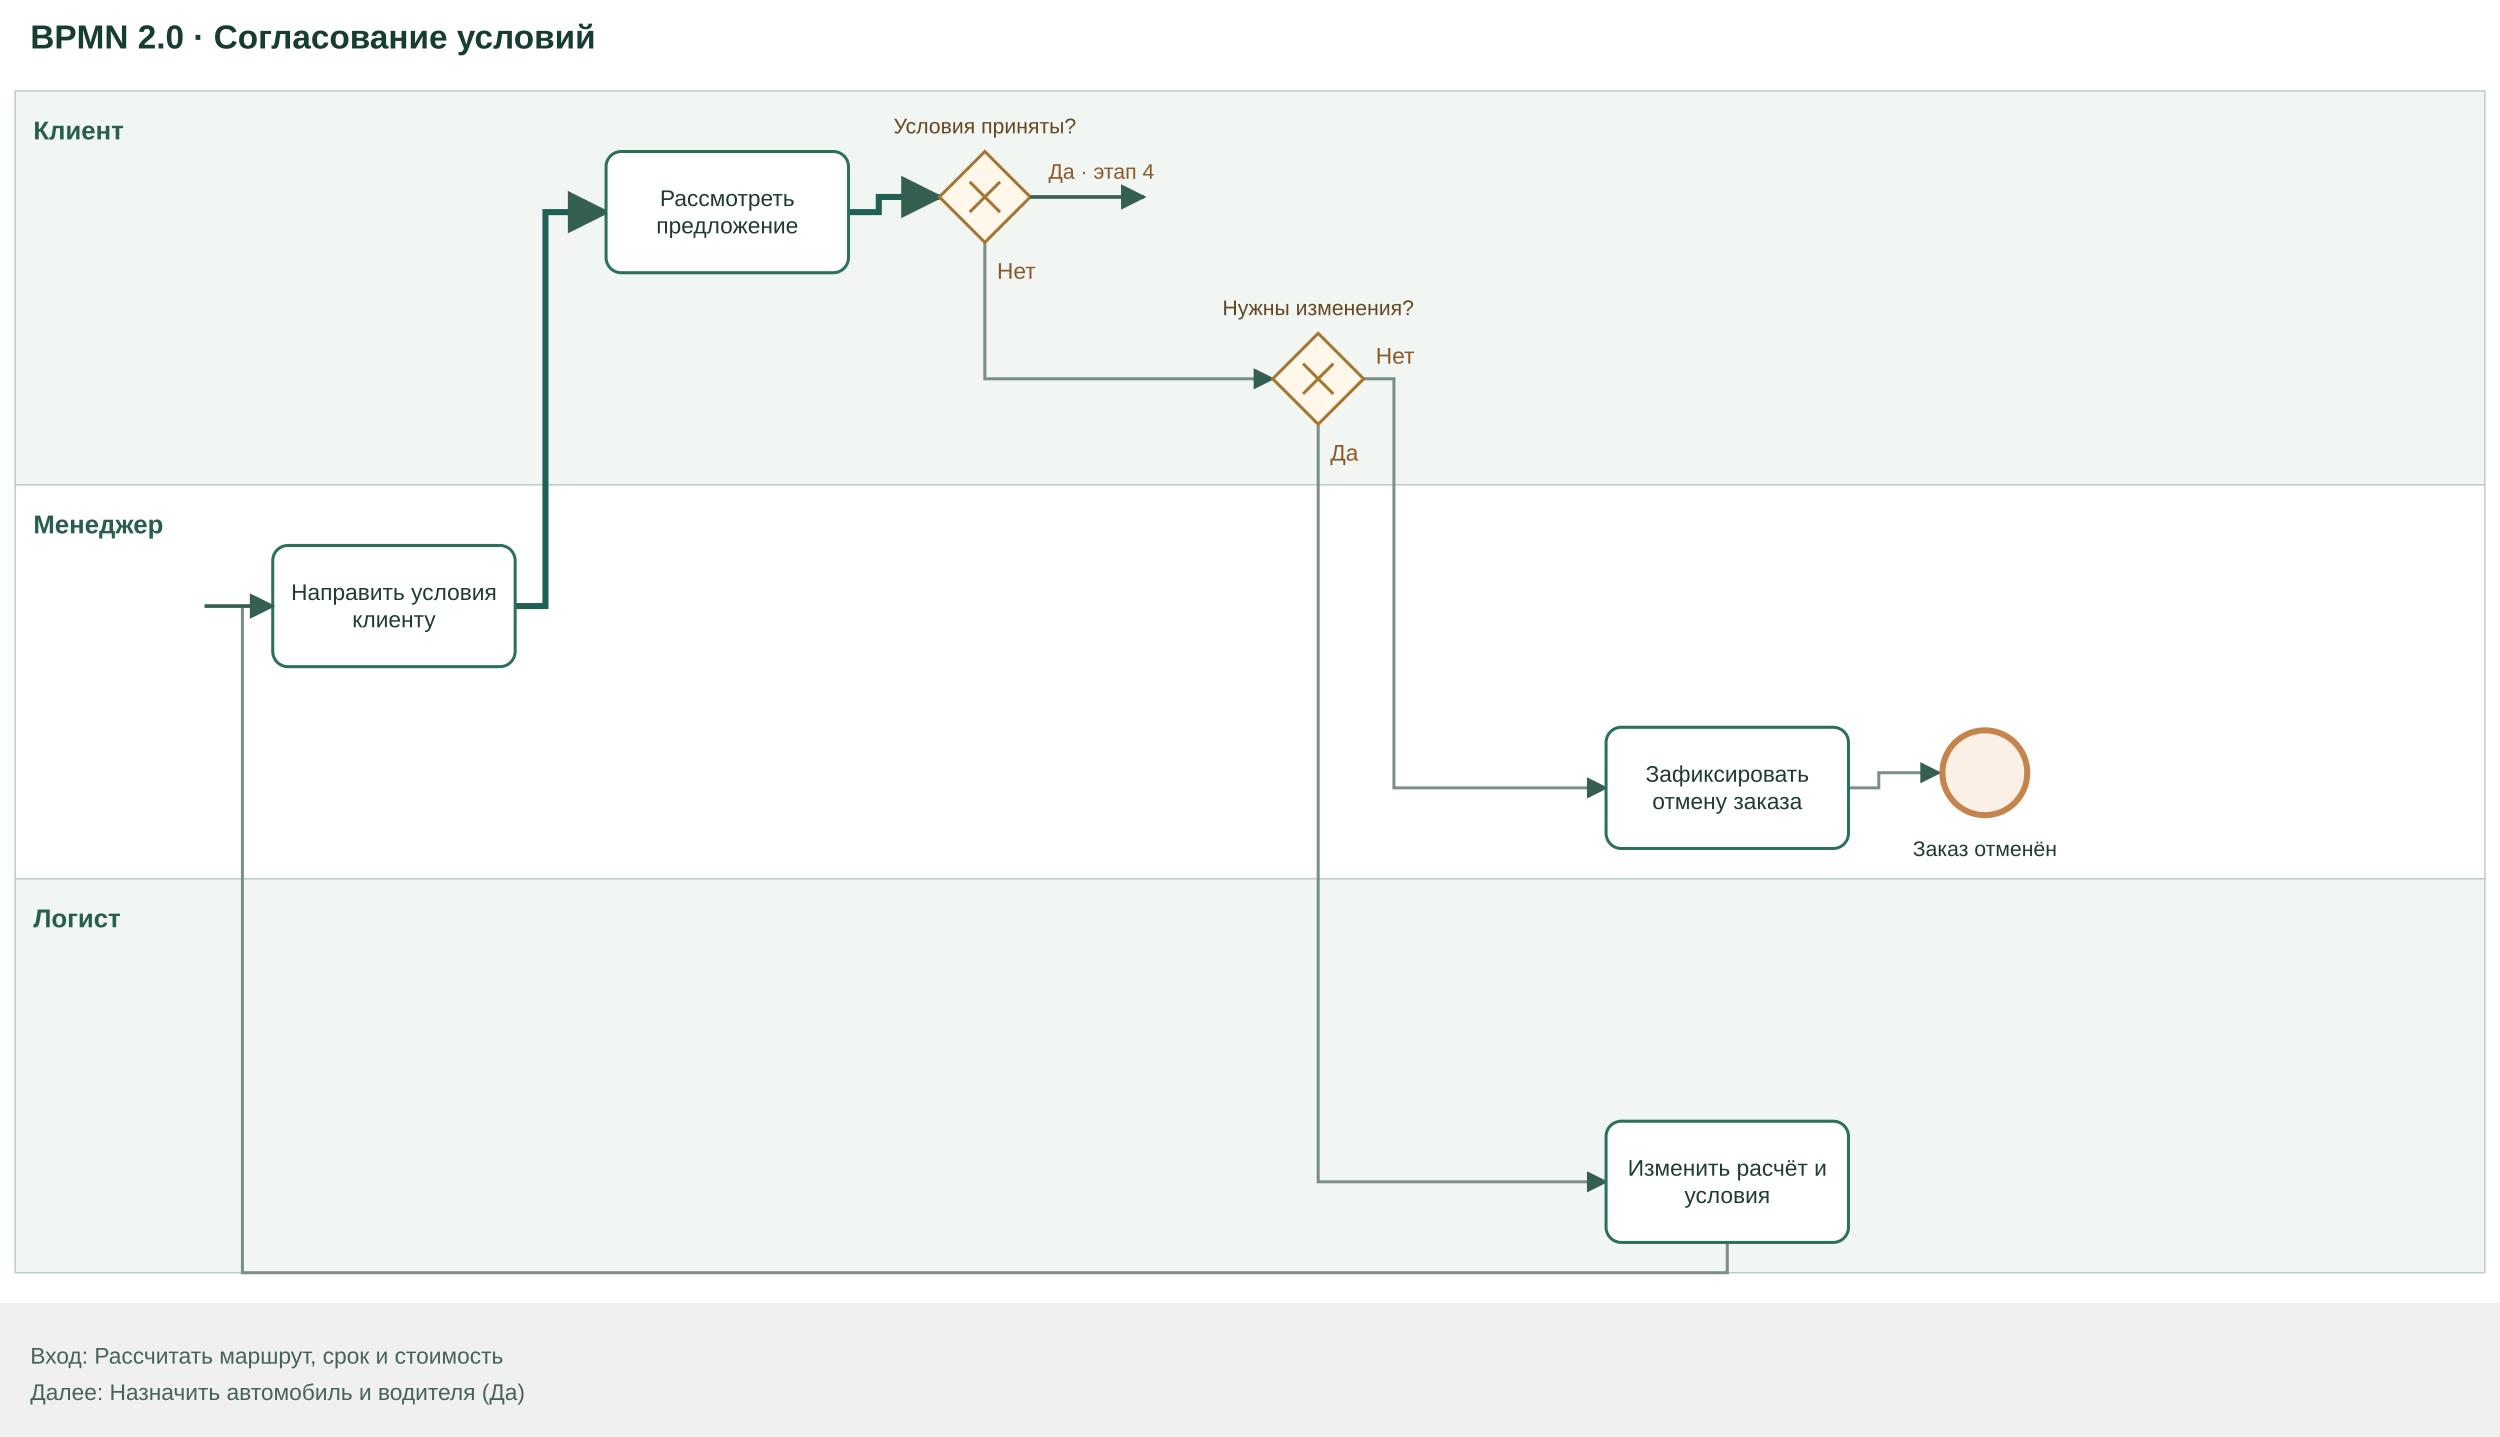
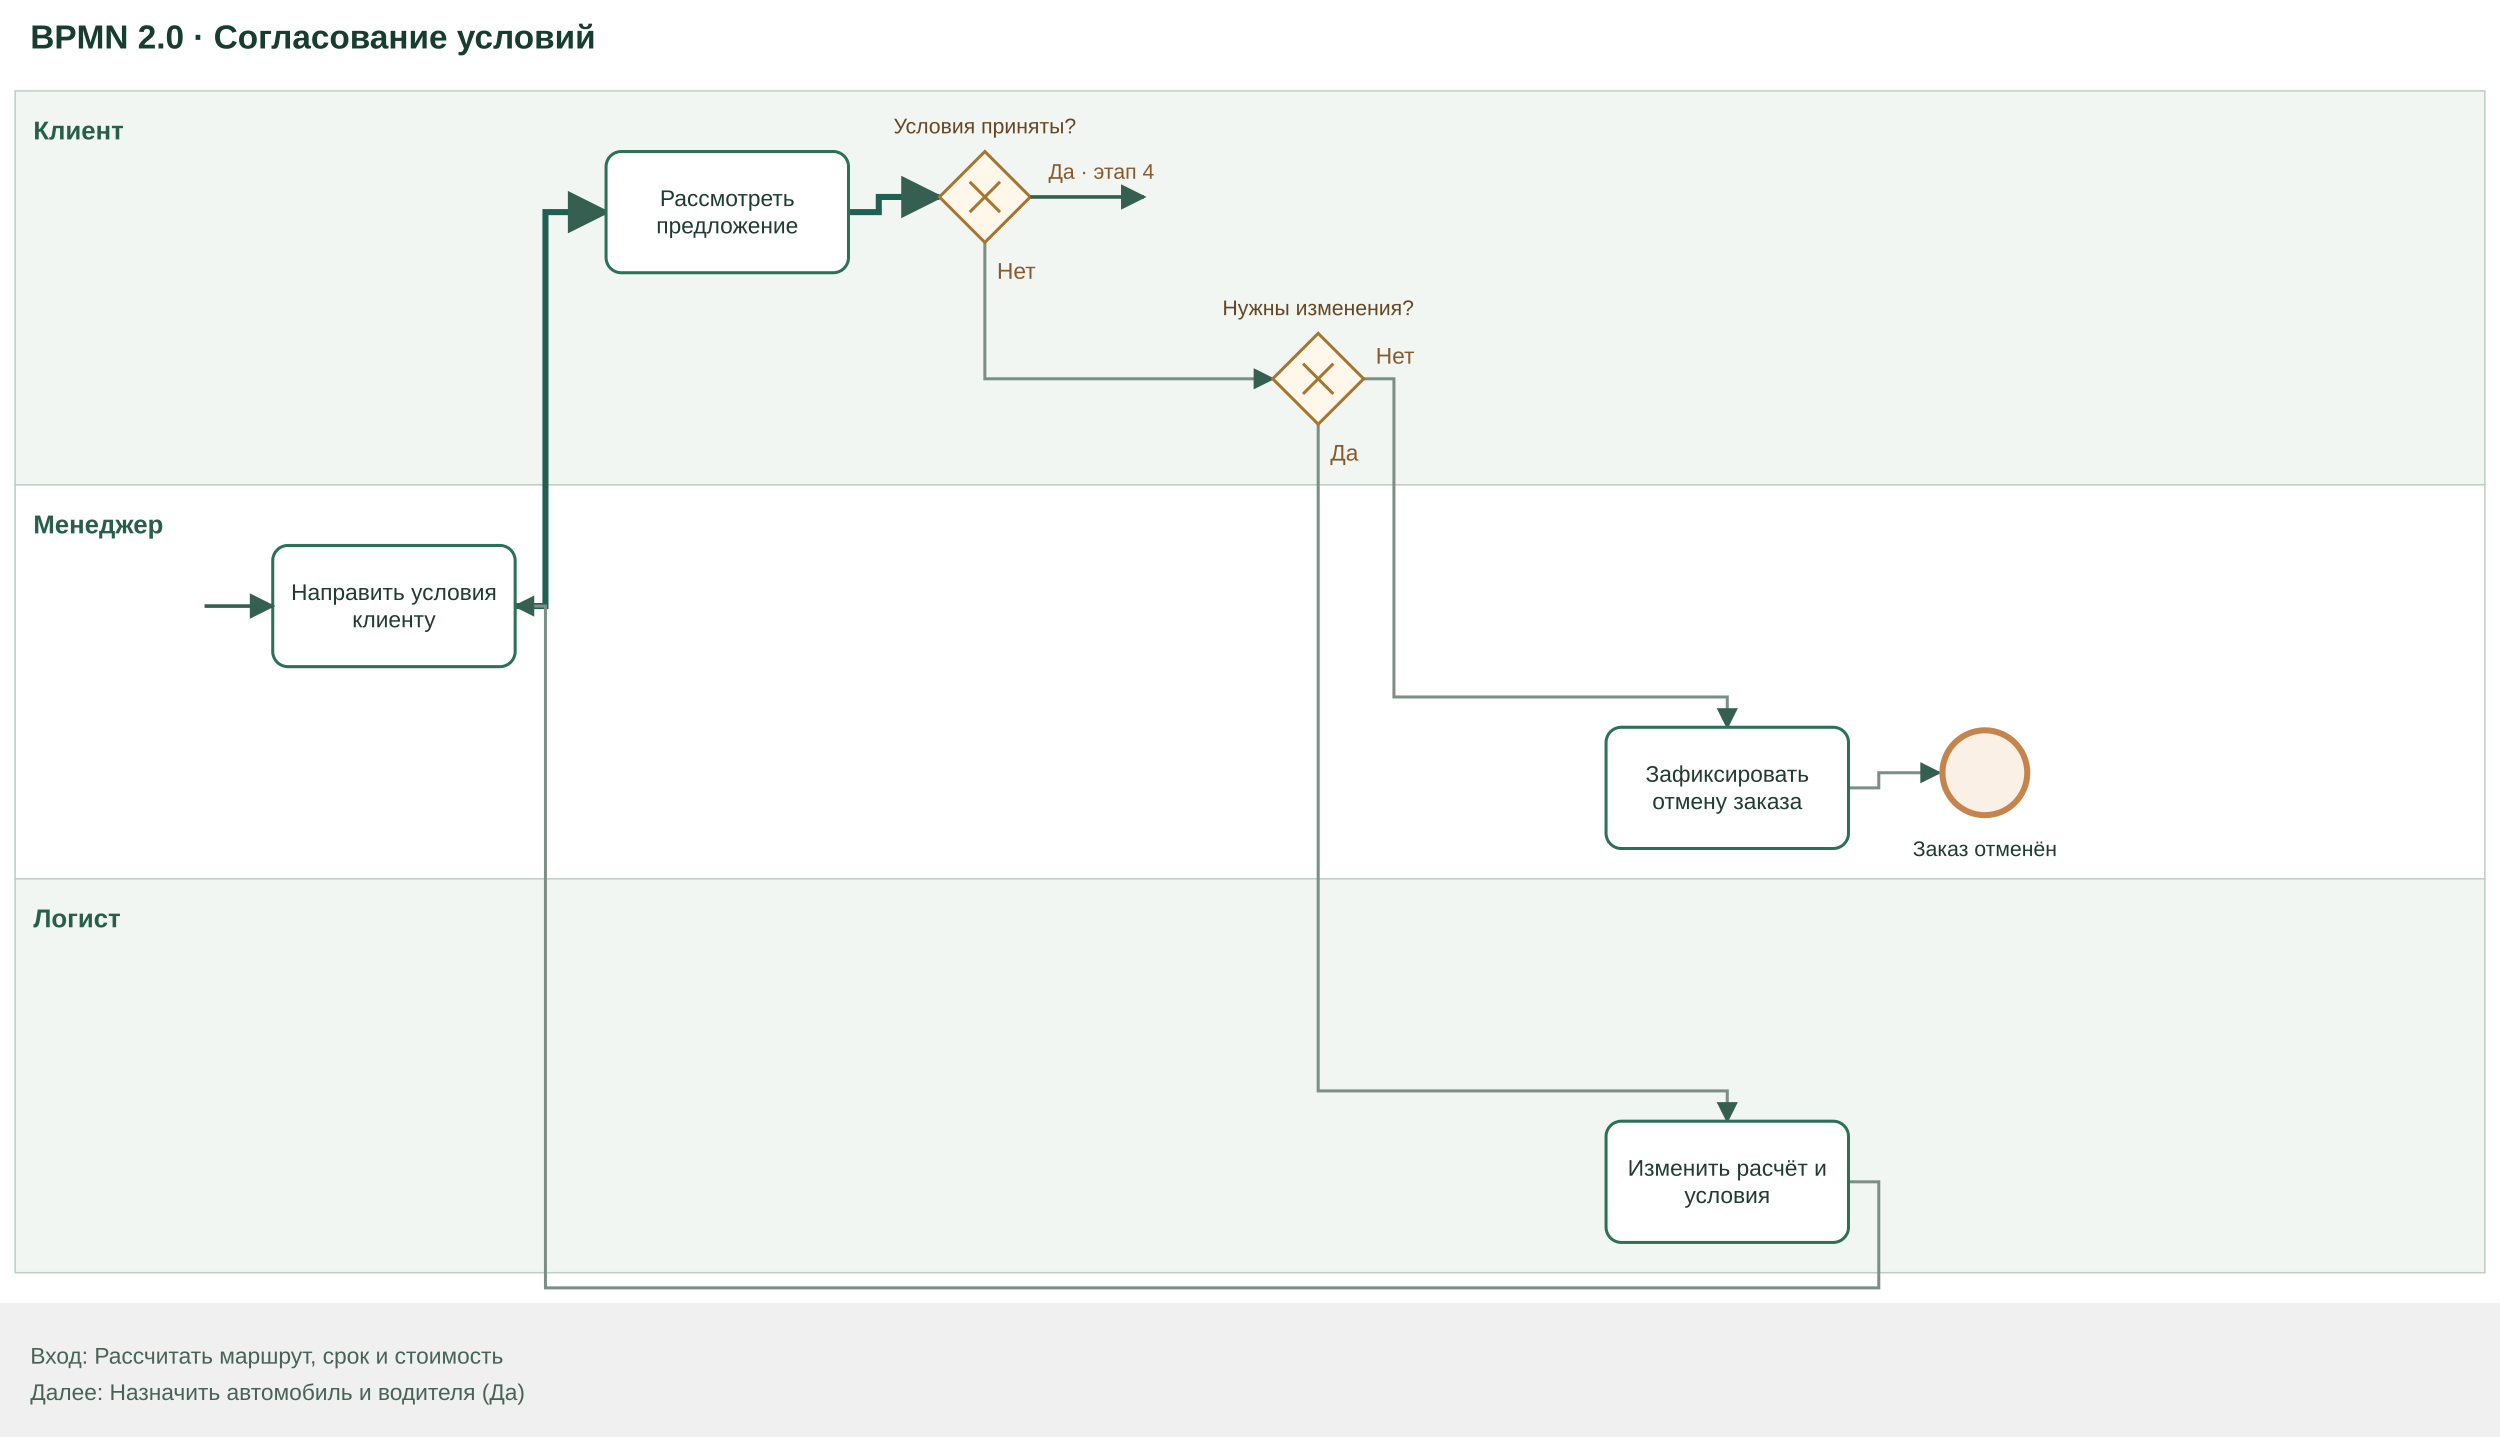
<svg xmlns="http://www.w3.org/2000/svg" width="1650" height="948" viewBox="0 0 1650 948" role="img" aria-label="Согласование условий">
  <defs>
    <marker id="arrow" viewBox="0 0 10 10" refX="9" refY="5" markerWidth="7" markerHeight="7" orient="auto">
      <path d="M0 0L10 5L0 10Z" fill="#355f50" />
    </marker>
  </defs>
  <rect width="1650" height="860" fill="white" />
  <text x="20" y="32" font-family="Arial" font-size="22" font-weight="bold" fill="#173d31">BPMN 2.0 · Согласование условий</text>
  <rect x="10" y="60" width="1630" height="260" fill="#f1f6f2" stroke="#bdcec3" />
  <text x="22" y="92" font-family="Arial" font-size="17" font-weight="bold" fill="#285e4c">Клиент</text>
  <rect x="10" y="320" width="1630" height="260" fill="white" stroke="#bdcec3" />
  <text x="22" y="352" font-family="Arial" font-size="17" font-weight="bold" fill="#285e4c">Менеджер</text>
  <rect x="10" y="580" width="1630" height="260" fill="#f1f6f2" stroke="#bdcec3" />
  <text x="22" y="612" font-family="Arial" font-size="17" font-weight="bold" fill="#285e4c">Логист</text>
  <polyline points="340,400 360,400 360,140 400,140" fill="none" stroke="#205f53" stroke-width="4" marker-end="url(#arrow)" />
  <polyline points="560,140 580,140 580,130 620,130" fill="none" stroke="#205f53" stroke-width="4" marker-end="url(#arrow)" />
  <polyline points="1220,520 1240,520 1240,510 1280,510" fill="none" stroke="#7c8f86" stroke-width="2" marker-end="url(#arrow)" />
  <polyline points="650,160 650,250 840,250" fill="none" stroke="#7c8f86" stroke-width="2" marker-end="url(#arrow)" />
  <text x="658" y="184" font-family="Arial" font-size="15" fill="#8a592b">Нет</text>
-   <polyline points="870,280 870,780 1060,780" fill="none" stroke="#7c8f86" stroke-width="2" marker-end="url(#arrow)" />
+   <polyline points="870,280 870,720 1140,720 1140,740" fill="none" stroke="#7c8f86" stroke-width="2" marker-end="url(#arrow)" />
  <text x="878" y="304" font-family="Arial" font-size="15" fill="#8a592b">Да</text>
-   <polyline points="900,250 920,250 920,520 1060,520" fill="none" stroke="#7c8f86" stroke-width="2" marker-end="url(#arrow)" />
+   <polyline points="900,250 920,250 920,460 1140,460 1140,480" fill="none" stroke="#7c8f86" stroke-width="2" marker-end="url(#arrow)" />
  <text x="908" y="240" font-family="Arial" font-size="15" fill="#8a592b">Нет</text>
-   <polyline points="1140,820 1140,840 160,840 160,400 180,400" fill="none" stroke="#7c8f86" stroke-width="2" marker-end="url(#arrow)" />
+   <polyline points="1220,780 1240,780 1240,850 360,850 360,400 340,400" fill="none" stroke="#7c8f86" stroke-width="2" marker-end="url(#arrow)" />
  <rect x="180" y="360" width="160" height="80" rx="10" fill="white" stroke="#2d7058" stroke-width="2" />
  <text x="260.0" y="396.0" text-anchor="middle" font-family="Arial" font-size="15" fill="#203b30">Направить условия</text>
  <text x="260.0" y="414.0" text-anchor="middle" font-family="Arial" font-size="15" fill="#203b30">клиенту</text>
  <rect x="400" y="100" width="160" height="80" rx="10" fill="white" stroke="#2d7058" stroke-width="2" />
  <text x="480.0" y="136.0" text-anchor="middle" font-family="Arial" font-size="15" fill="#203b30">Рассмотреть</text>
  <text x="480.0" y="154.0" text-anchor="middle" font-family="Arial" font-size="15" fill="#203b30">предложение</text>
  <path d="M650 100l30 30-30 30-30-30Z" fill="#fff8ea" stroke="#a57532" stroke-width="2" />
  <path d="M640 120l20 20m0-20-20 20" stroke="#a57532" stroke-width="2" />
  <text x="650" y="88" text-anchor="middle" font-family="Arial" font-size="14" fill="#664723">Условия приняты?</text>
  <path d="M870 220l30 30-30 30-30-30Z" fill="#fff8ea" stroke="#a57532" stroke-width="2" />
  <path d="M860 240l20 20m0-20-20 20" stroke="#a57532" stroke-width="2" />
  <text x="870" y="208" text-anchor="middle" font-family="Arial" font-size="14" fill="#664723">Нужны изменения?</text>
  <rect x="1060" y="740" width="160" height="80" rx="10" fill="white" stroke="#2d7058" stroke-width="2" />
  <text x="1140.0" y="776.0" text-anchor="middle" font-family="Arial" font-size="15" fill="#203b30">Изменить расчёт и</text>
  <text x="1140.0" y="794.0" text-anchor="middle" font-family="Arial" font-size="15" fill="#203b30">условия</text>
  <rect x="1060" y="480" width="160" height="80" rx="10" fill="white" stroke="#2d7058" stroke-width="2" />
  <text x="1140.0" y="516.0" text-anchor="middle" font-family="Arial" font-size="15" fill="#203b30">Зафиксировать</text>
  <text x="1140.0" y="534.0" text-anchor="middle" font-family="Arial" font-size="15" fill="#203b30">отмену заказа</text>
  <circle cx="1310" cy="510" r="28" fill="#fbf0e6" stroke="#c6844d" stroke-width="4" />
  <text x="1310" y="565" text-anchor="middle" font-family="Arial" font-size="14" fill="#203b30">Заказ отменён</text>
  <path d="M680 130h75" fill="none" stroke="#355f50" stroke-width="2.4" marker-end="url(#arrow)" />
  <text x="692" y="118" font-family="Arial" font-size="14" fill="#8a592b">Да · этап 4</text>
  <path d="M135 400h45" fill="none" stroke="#355f50" stroke-width="2.4" marker-end="url(#arrow)" />
  <text x="20" y="900" font-family="Arial" font-size="15" fill="#466355">Вход: Рассчитать маршрут, срок и стоимость</text>
  <text x="20" y="924" font-family="Arial" font-size="15" fill="#466355">Далее: Назначить автомобиль и водителя (Да)</text>
</svg>
